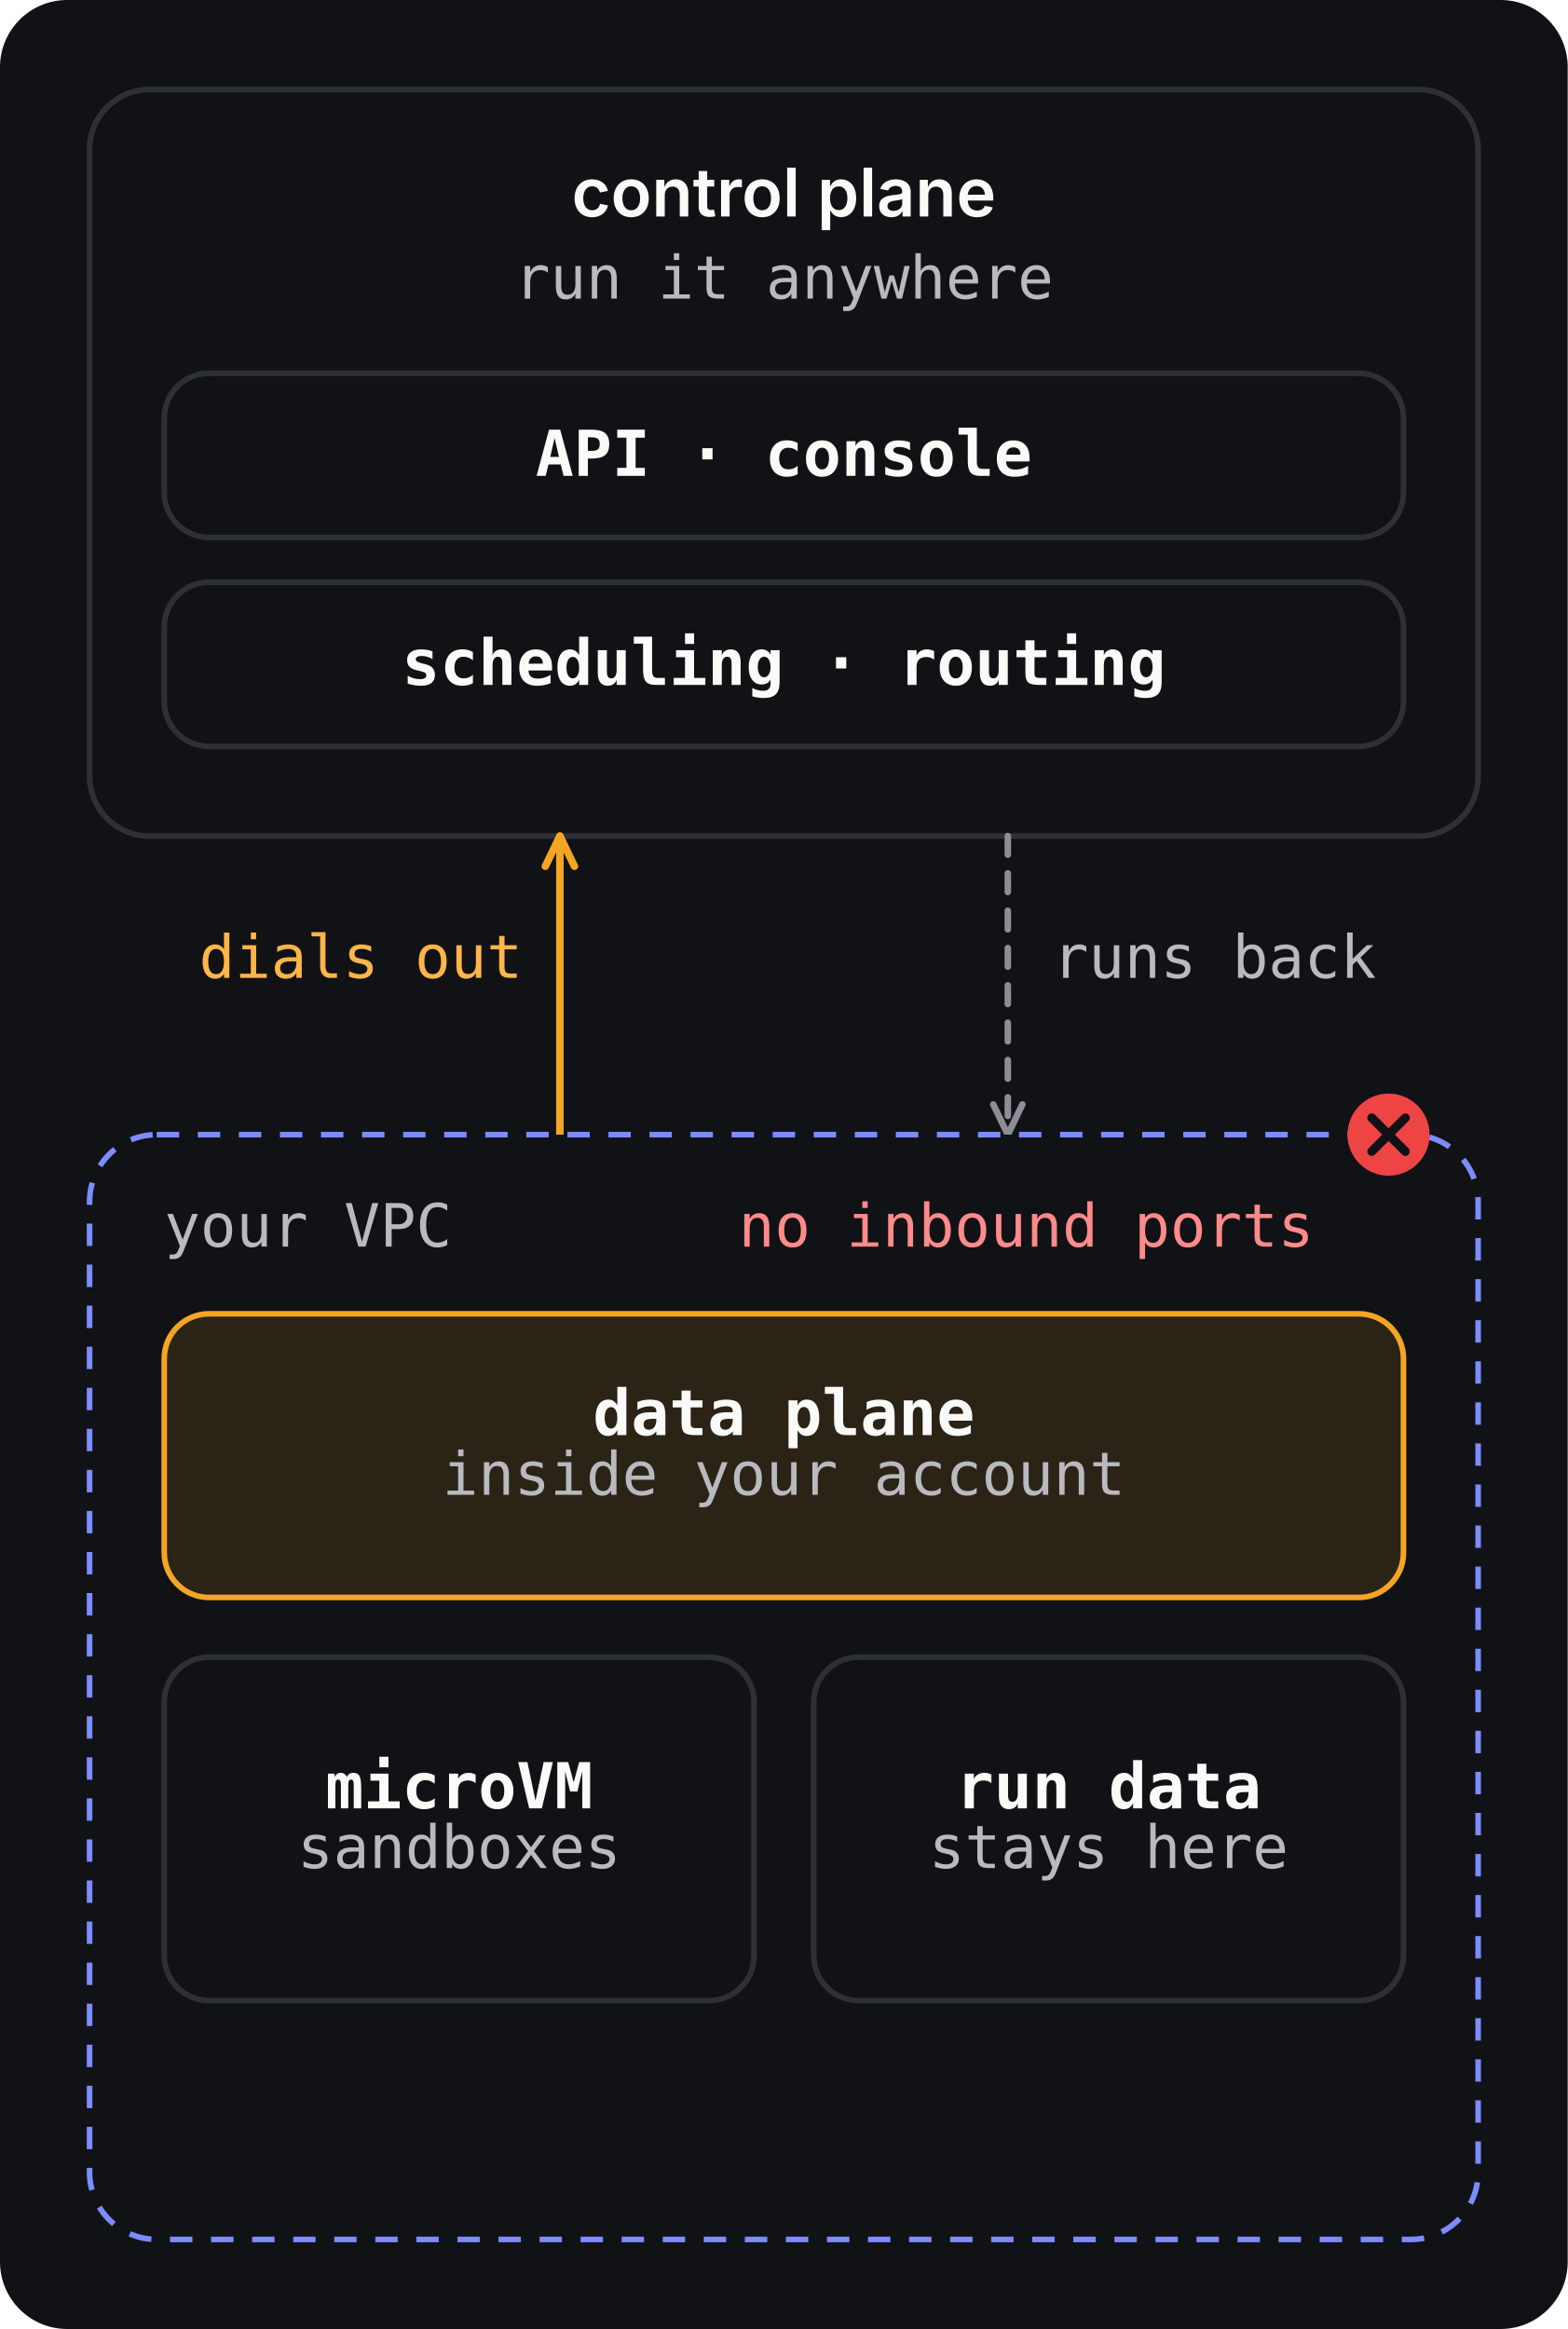
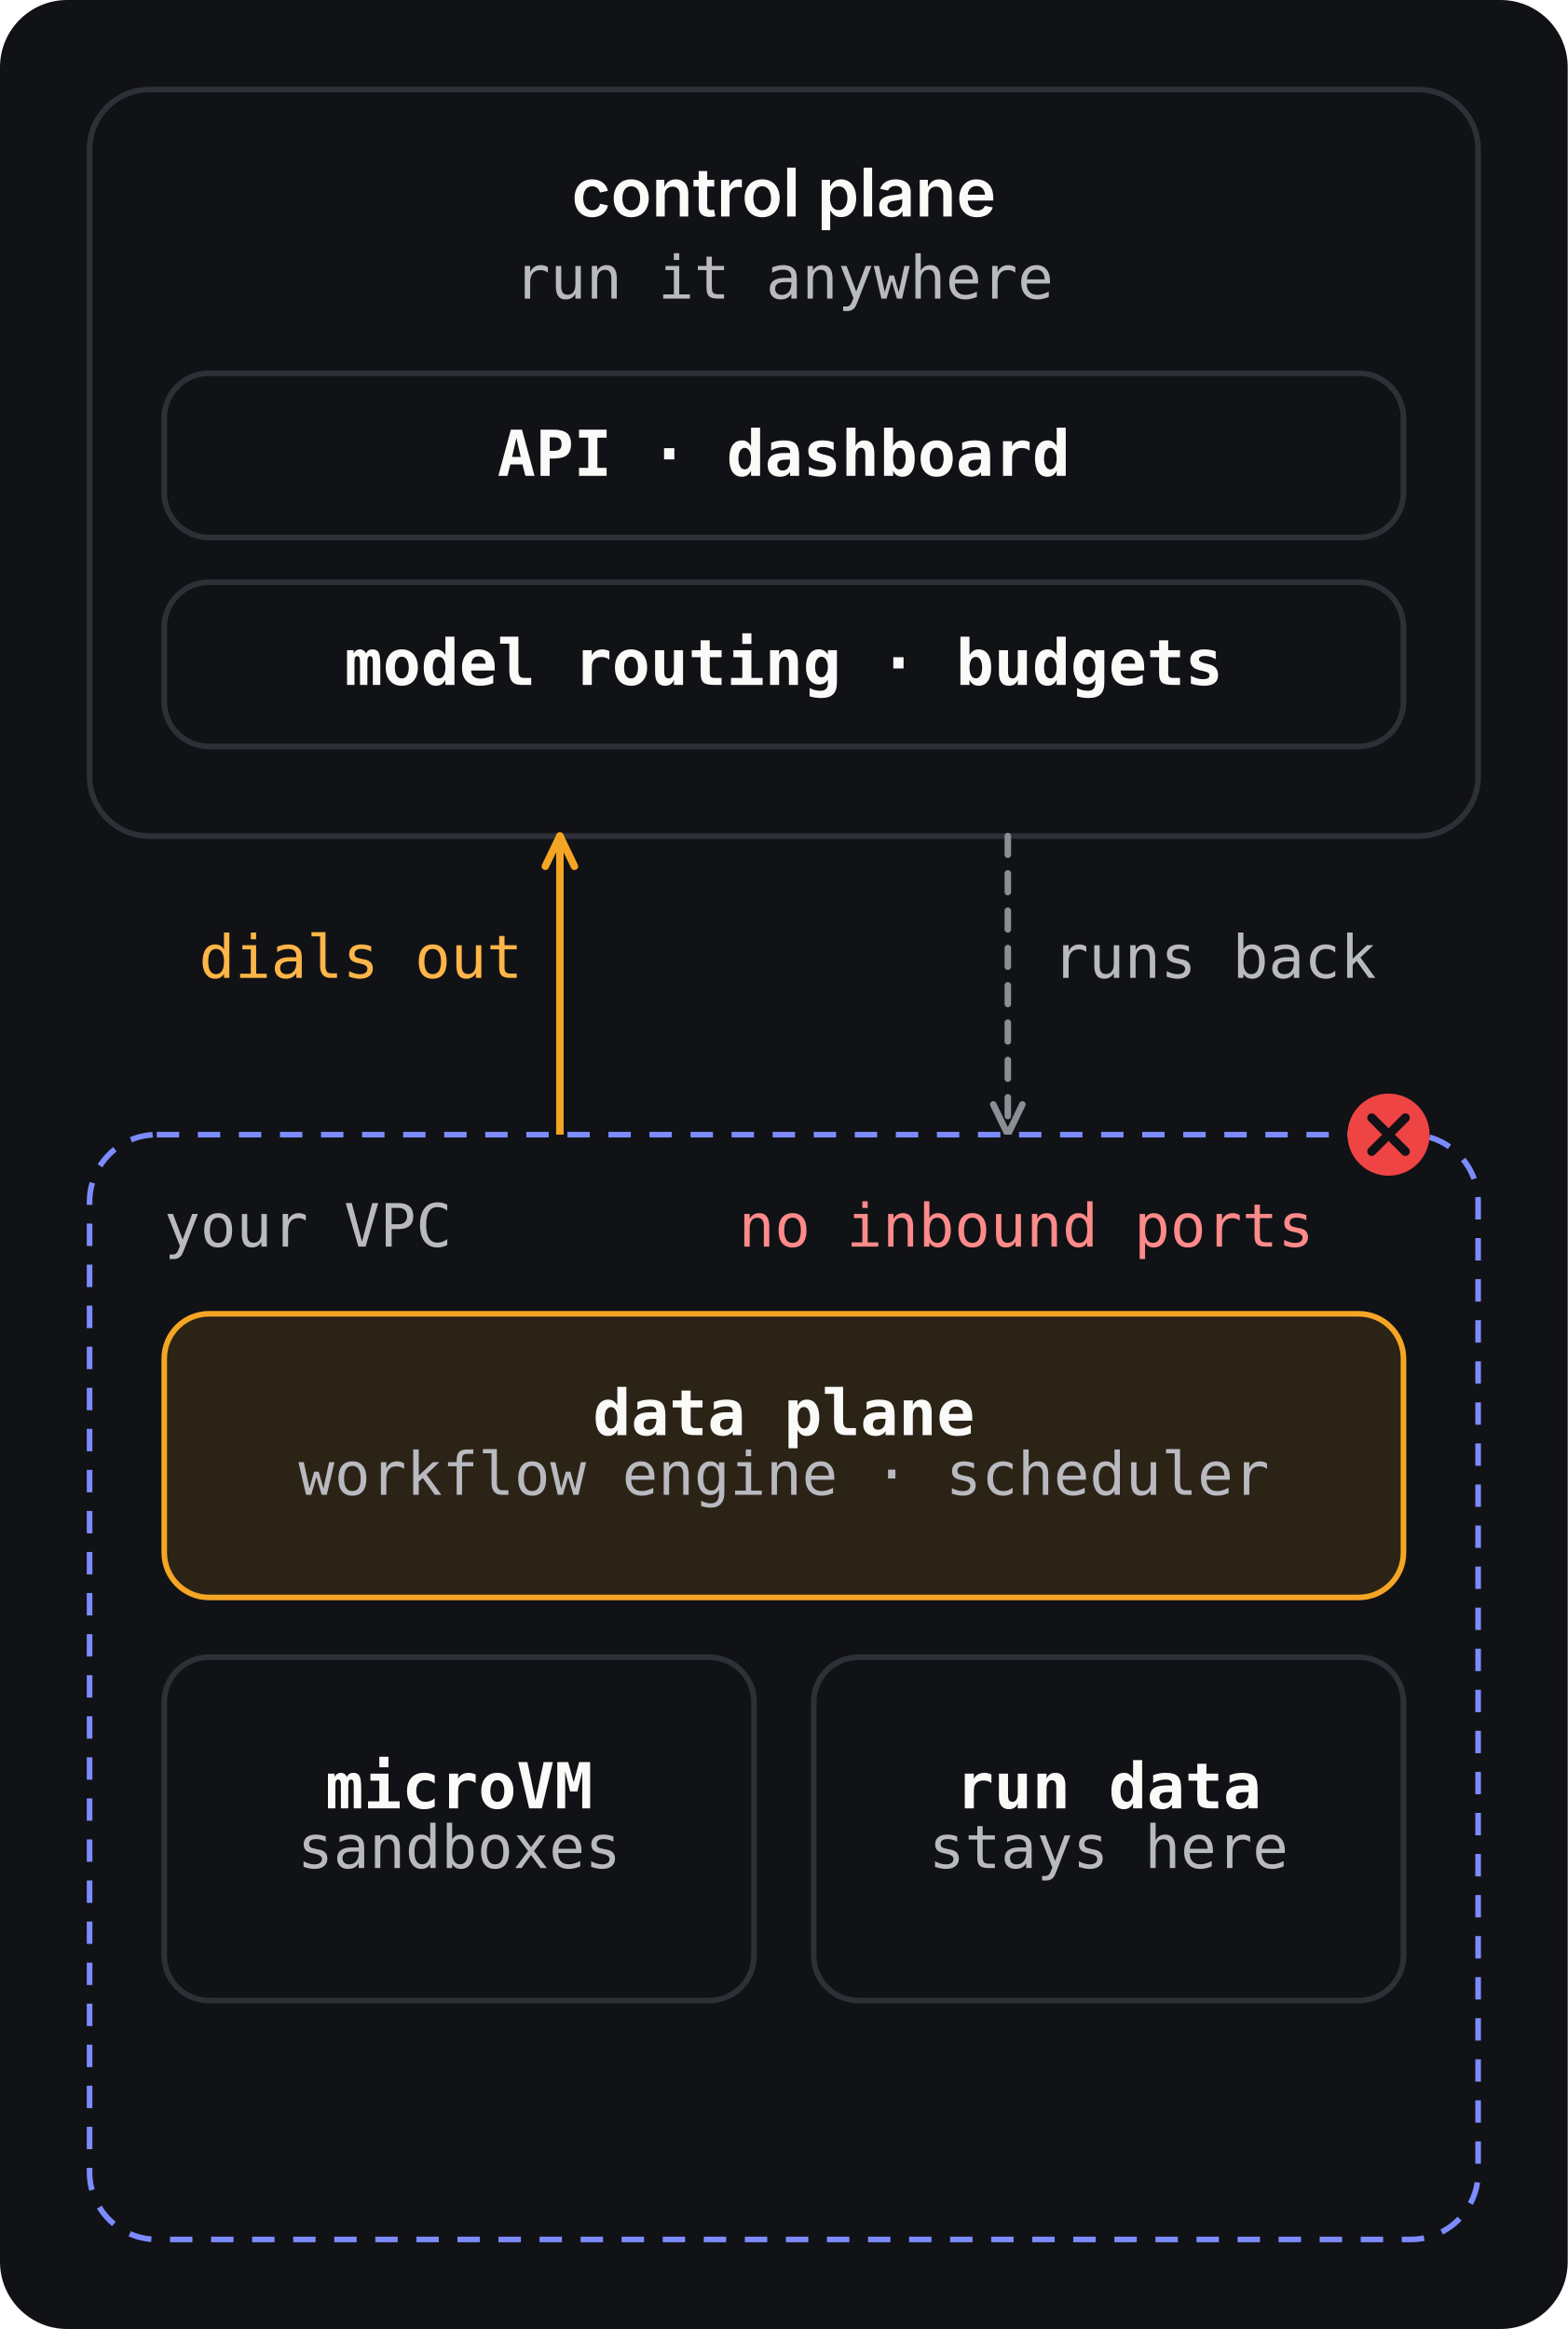
<svg xmlns="http://www.w3.org/2000/svg" viewBox="0 0 420 624" width="420" height="624" role="img" aria-labelledby="t d">
  <rect width="420" height="624" rx="18" fill="#111216" />
  <rect x="24" y="24" width="372" height="200" rx="16" fill="#111216" stroke="#2e3038" stroke-width="1.5" />
  <text x="210" y="58" font-family="'Inter Tight', Inter, ui-sans-serif, system-ui, -apple-system, 'Segoe UI', sans-serif" font-size="18" font-weight="600" fill="#fafaf8" text-anchor="middle">control plane</text>
  <text x="210" y="80" font-family="'JetBrains Mono', ui-monospace, SFMono-Regular, Menlo, Consolas, monospace" font-size="16" font-weight="400" fill="#b9bac0" text-anchor="middle">run it anywhere</text>
  <rect x="44" y="100" width="332" height="44" rx="12" fill="#111216" stroke="#2e3038" stroke-width="1.5" />
-   <text x="210" y="127.5" font-family="'JetBrains Mono', ui-monospace, SFMono-Regular, Menlo, Consolas, monospace" font-size="17" font-weight="600" fill="#fafaf8" text-anchor="middle">API · console</text>
+   <text x="210" y="127.5" font-family="'JetBrains Mono', ui-monospace, SFMono-Regular, Menlo, Consolas, monospace" font-size="17" font-weight="600" fill="#fafaf8" text-anchor="middle">API · dashboard</text>
  <rect x="44" y="156" width="332" height="44" rx="12" fill="#111216" stroke="#2e3038" stroke-width="1.5" />
-   <text x="210" y="183.5" font-family="'JetBrains Mono', ui-monospace, SFMono-Regular, Menlo, Consolas, monospace" font-size="17" font-weight="600" fill="#fafaf8" text-anchor="middle">scheduling · routing</text>
+   <text x="210" y="183.5" font-family="'JetBrains Mono', ui-monospace, SFMono-Regular, Menlo, Consolas, monospace" font-size="17" font-weight="600" fill="#fafaf8" text-anchor="middle">model routing · budgets</text>
  <path d="M150 304 L150 224" fill="none" stroke="#f5a524" stroke-width="2" stroke-linecap="round" stroke-linejoin="round" />
  <path d="M153.9 232.1 L150 224 L146.1 232.1" fill="none" stroke="#f5a524" stroke-width="2" stroke-linecap="round" stroke-linejoin="round" />
  <text x="140" y="262" font-family="'JetBrains Mono', ui-monospace, SFMono-Regular, Menlo, Consolas, monospace" font-size="16" font-weight="400" fill="#ffb547" text-anchor="end">dials out</text>
  <path d="M270 224 L270 304" fill="none" stroke="#8c8e96" stroke-width="1.75" stroke-linecap="round" stroke-linejoin="round" stroke-dasharray="5 5" />
  <path d="M266.1 295.9 L270 304 L273.9 295.9" fill="none" stroke="#8c8e96" stroke-width="1.75" stroke-linecap="round" stroke-linejoin="round" />
  <text x="282" y="262" font-family="'JetBrains Mono', ui-monospace, SFMono-Regular, Menlo, Consolas, monospace" font-size="16" font-weight="400" fill="#b9bac0" text-anchor="start">runs back</text>
  <rect x="24" y="304" width="372" height="296" rx="18" fill="#111216" stroke="#7c8cff" stroke-width="1.5" stroke-dasharray="6 5" />
  <text x="44" y="334" font-family="'JetBrains Mono', ui-monospace, SFMono-Regular, Menlo, Consolas, monospace" font-size="16" font-weight="400" fill="#b9bac0" text-anchor="start">your VPC</text>
  <rect x="44" y="352" width="332" height="76" rx="12" fill="#f5a524" fill-opacity="0.12" stroke="#f5a524" stroke-width="1.5" />
  <text x="210" y="384.5" font-family="'JetBrains Mono', ui-monospace, SFMono-Regular, Menlo, Consolas, monospace" font-size="17" font-weight="600" fill="#fafaf8" text-anchor="middle">data plane</text>
-   <text x="210" y="400.5" font-family="'JetBrains Mono', ui-monospace, SFMono-Regular, Menlo, Consolas, monospace" font-size="16" font-weight="400" fill="#b9bac0" text-anchor="middle">inside your account</text>
+   <text x="210" y="400.5" font-family="'JetBrains Mono', ui-monospace, SFMono-Regular, Menlo, Consolas, monospace" font-size="16" font-weight="400" fill="#b9bac0" text-anchor="middle">workflow engine · scheduler</text>
  <rect x="44" y="444" width="158" height="92" rx="12" fill="#111216" stroke="#2e3038" stroke-width="1.5" />
  <text x="123" y="484.5" font-family="'JetBrains Mono', ui-monospace, SFMono-Regular, Menlo, Consolas, monospace" font-size="17" font-weight="600" fill="#fafaf8" text-anchor="middle">microVM</text>
  <text x="123" y="500.5" font-family="'JetBrains Mono', ui-monospace, SFMono-Regular, Menlo, Consolas, monospace" font-size="16" font-weight="400" fill="#b9bac0" text-anchor="middle">sandboxes</text>
  <rect x="218" y="444" width="158" height="92" rx="12" fill="#111216" stroke="#2e3038" stroke-width="1.5" />
  <text x="297" y="484.5" font-family="'JetBrains Mono', ui-monospace, SFMono-Regular, Menlo, Consolas, monospace" font-size="17" font-weight="600" fill="#fafaf8" text-anchor="middle">run data</text>
  <text x="297" y="500.5" font-family="'JetBrains Mono', ui-monospace, SFMono-Regular, Menlo, Consolas, monospace" font-size="16" font-weight="400" fill="#b9bac0" text-anchor="middle">stays here</text>
  <circle cx="372" cy="304" r="11" fill="#ef4444" />
  <path d="M367.5 299.5 l9 9 M376.5 299.5 l-9 9" stroke="#111216" stroke-width="2.4" stroke-linecap="round" />
  <text x="352" y="334" font-family="'JetBrains Mono', ui-monospace, SFMono-Regular, Menlo, Consolas, monospace" font-size="16" font-weight="400" fill="#ff8a8a" text-anchor="end">no inbound ports</text>
</svg>
